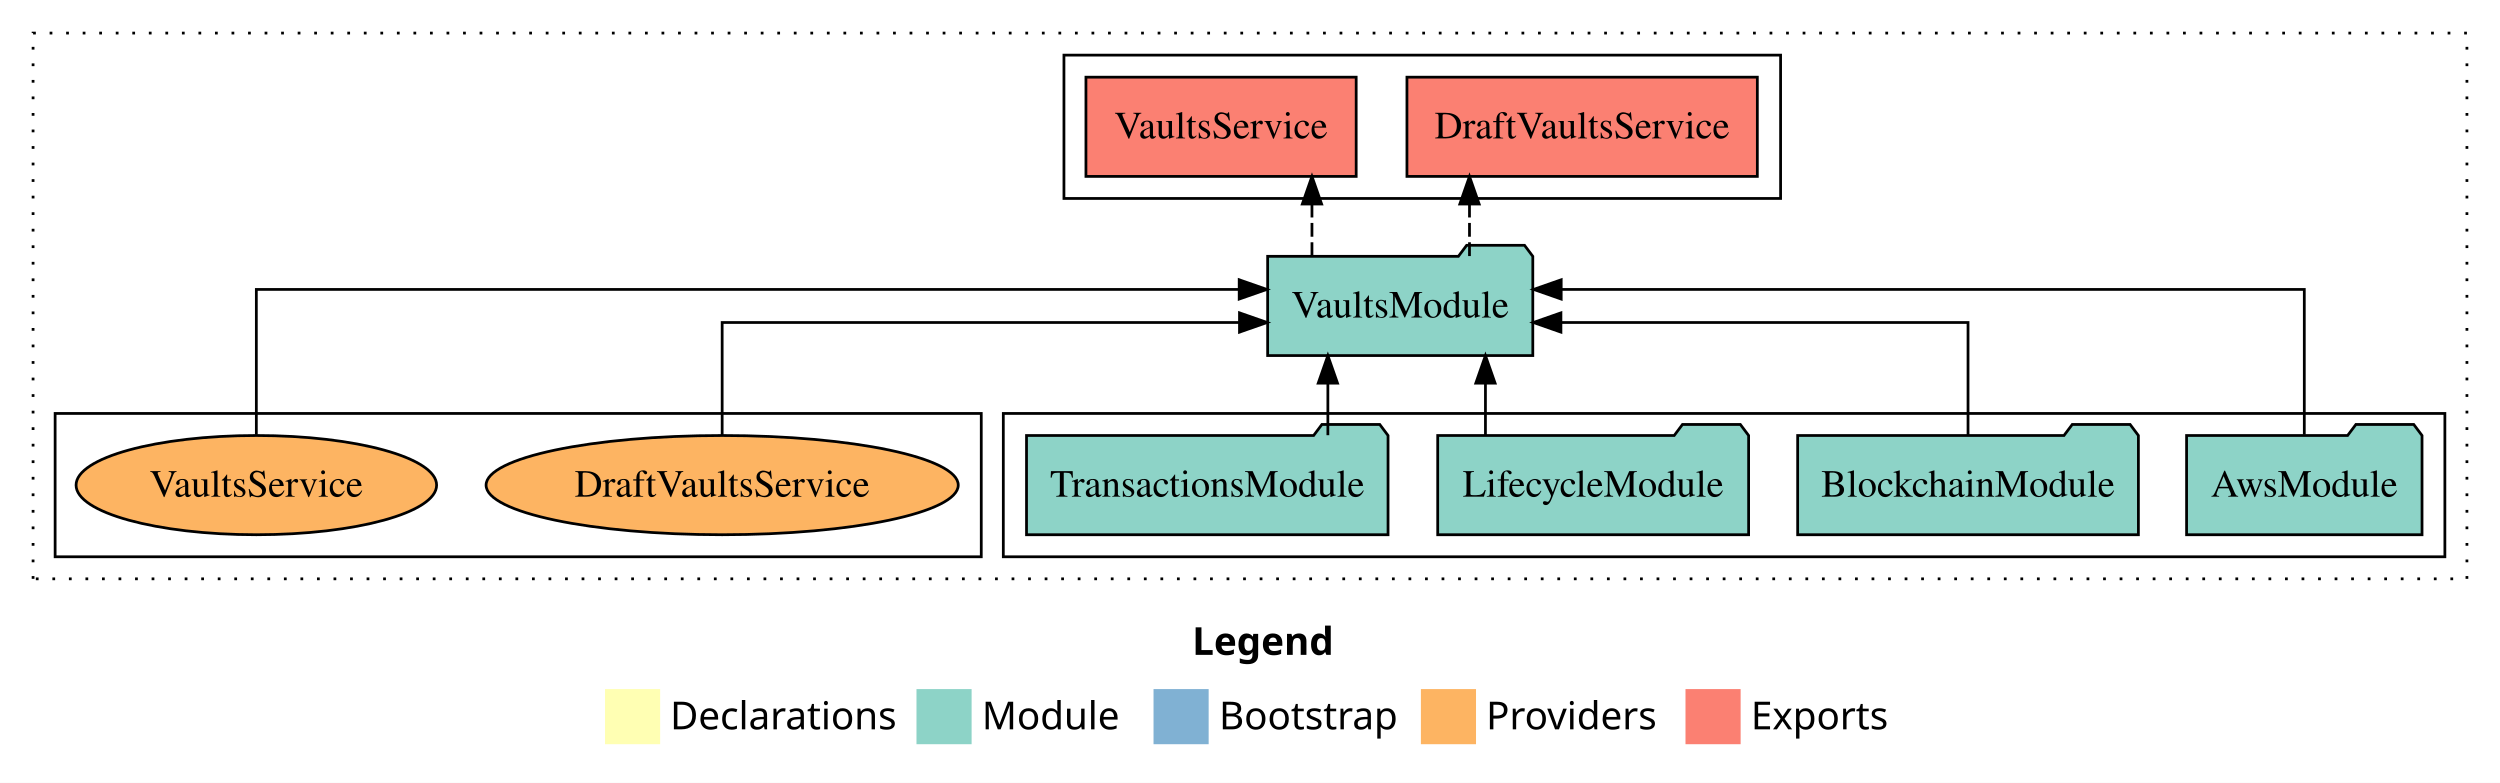
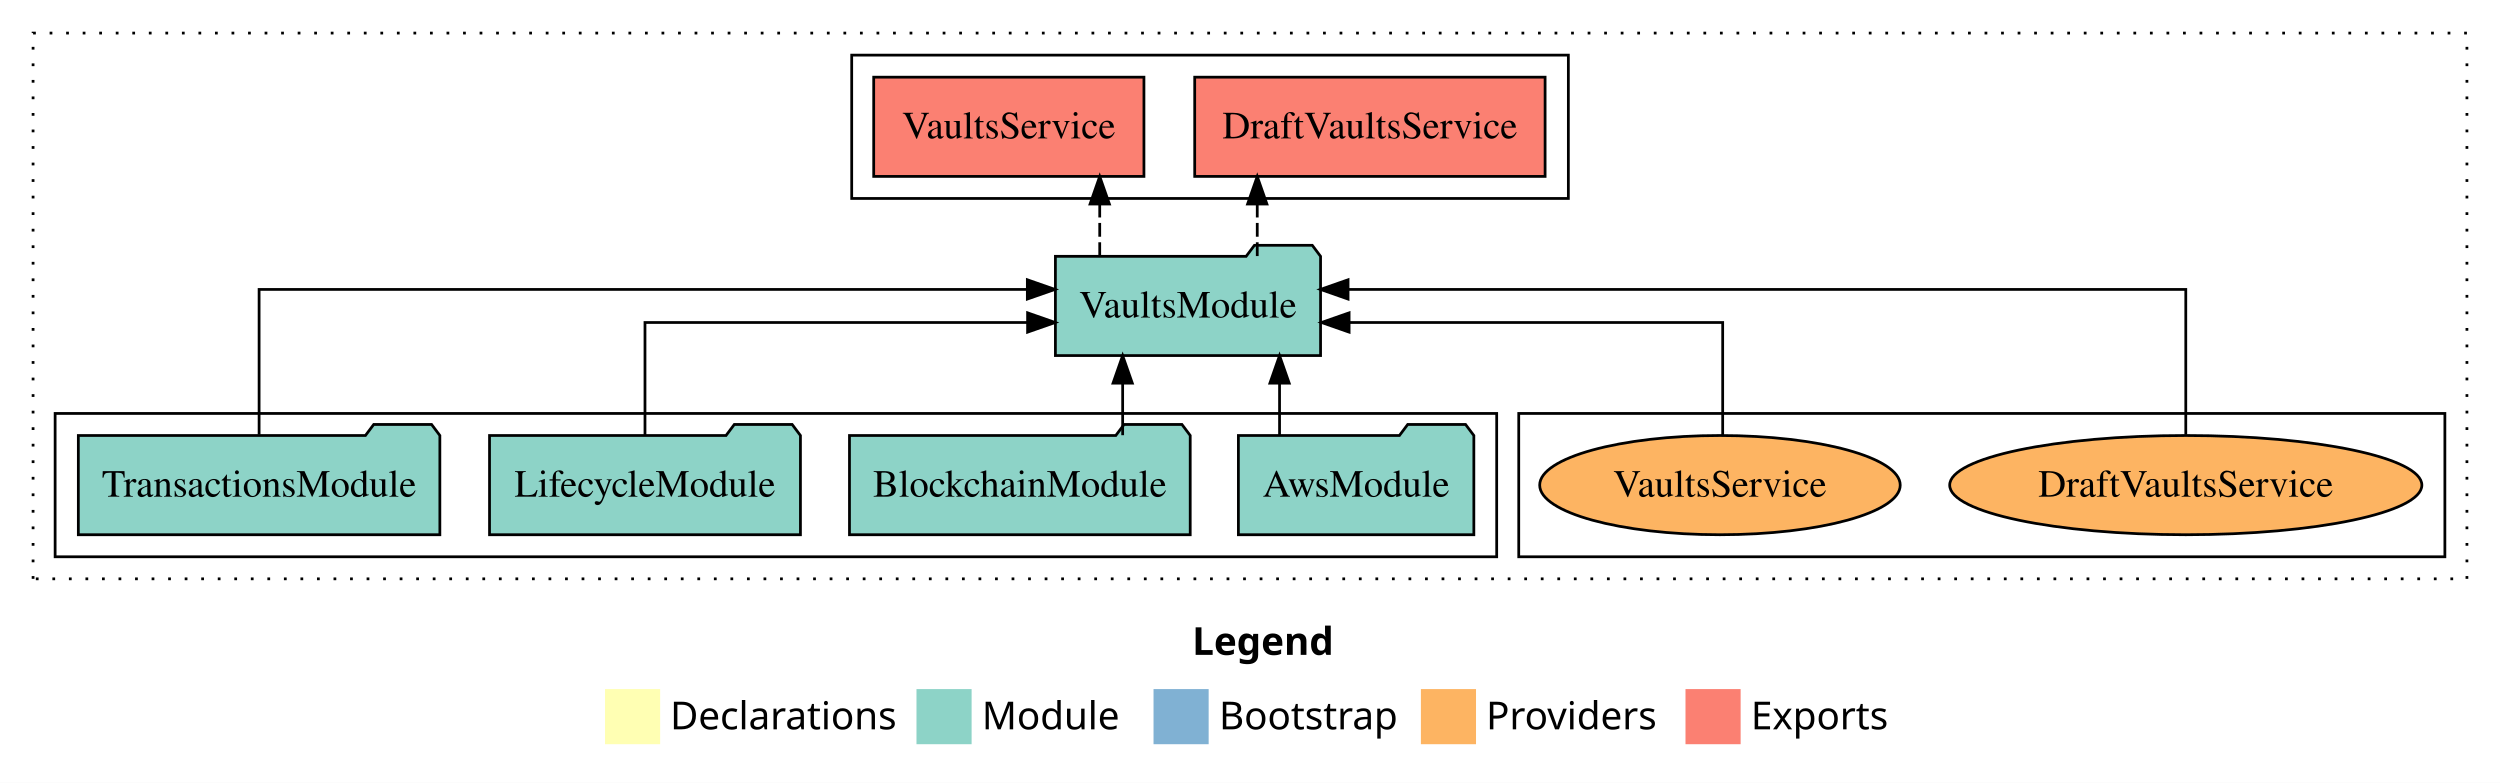
<svg xmlns="http://www.w3.org/2000/svg" width="907pt" height="284pt" viewBox="0.00 0.00 907.00 284.00">
  <g id="graph0" class="graph" transform="scale(1 1) rotate(0) translate(4 280)">
    <polygon fill="white" stroke="transparent" points="-4,4 -4,-280 903,-280 903,4 -4,4" />
    <text text-anchor="start" x="428.51" y="-42.4" font-family="Times-12" font-weight="bold" font-size="14.00">Legend</text>
    <polygon fill="#ffffb3" stroke="transparent" points="215.5,-10 215.5,-30 235.5,-30 235.5,-10 215.5,-10" />
    <text text-anchor="start" x="239.13" y="-15.4" font-family="Times-12" font-size="14.00">  Declarations</text>
    <polygon fill="#8dd3c7" stroke="transparent" points="328.5,-10 328.5,-30 348.5,-30 348.5,-10 328.5,-10" />
    <text text-anchor="start" x="352.23" y="-15.4" font-family="Times-12" font-size="14.00">  Module</text>
    <polygon fill="#80b1d3" stroke="transparent" points="414.5,-10 414.5,-30 434.5,-30 434.5,-10 414.5,-10" />
    <text text-anchor="start" x="438.28" y="-15.4" font-family="Times-12" font-size="14.00">  Bootstrap</text>
    <polygon fill="#fdb462" stroke="transparent" points="511.5,-10 511.5,-30 531.5,-30 531.5,-10 511.5,-10" />
    <text text-anchor="start" x="535.17" y="-15.4" font-family="Times-12" font-size="14.00">  Providers</text>
    <polygon fill="#fb8072" stroke="transparent" points="607.5,-10 607.5,-30 627.5,-30 627.5,-10 607.5,-10" />
    <text text-anchor="start" x="631.23" y="-15.4" font-family="Times-12" font-size="14.00">  Exports</text>
    <g id="clust1" class="cluster">
      <polygon fill="none" stroke="black" stroke-dasharray="1,5" points="8,-70 8,-268 891,-268 891,-70 8,-70" />
    </g>
+     <g id="clust6" class="cluster">
+       <polygon fill="none" stroke="black" points="547,-78 547,-130 883,-130 883,-78 547,-78" />
+     </g>
    <g id="clust3" class="cluster">
-       <polygon fill="none" stroke="black" points="360,-78 360,-130 883,-130 883,-78 360,-78" />
+       <polygon fill="none" stroke="black" points="16,-78 16,-130 539,-130 539,-78 16,-78" />
    </g>
    <g id="clust4" class="cluster">
-       <polygon fill="none" stroke="black" points="382,-208 382,-260 642,-260 642,-208 382,-208" />
-     </g>
-     <g id="clust6" class="cluster">
-       <polygon fill="none" stroke="black" points="16,-78 16,-130 352,-130 352,-78 16,-78" />
+       <polygon fill="none" stroke="black" points="305,-208 305,-260 565,-260 565,-208 305,-208" />
    </g>
    <g id="node1" class="node">
-       <polygon fill="#8dd3c7" stroke="black" points="874.71,-122 871.71,-126 850.71,-126 847.71,-122 789.29,-122 789.29,-86 874.71,-86 874.71,-122" />
-       <text text-anchor="middle" x="832" y="-99.8" font-family="Times,serif" font-size="14.00">AwsModule</text>
+       <polygon fill="#8dd3c7" stroke="black" points="530.71,-122 527.71,-126 506.71,-126 503.71,-122 445.29,-122 445.29,-86 530.71,-86 530.71,-122" />
+       <text text-anchor="middle" x="488" y="-99.8" font-family="Times,serif" font-size="14.00">AwsModule</text>
    </g>
    <g id="node5" class="node">
-       <polygon fill="#8dd3c7" stroke="black" points="552.1,-187 549.1,-191 528.1,-191 525.1,-187 455.9,-187 455.9,-151 552.1,-151 552.1,-187" />
-       <text text-anchor="middle" x="504" y="-164.8" font-family="Times,serif" font-size="14.00">VaultsModule</text>
+       <polygon fill="#8dd3c7" stroke="black" points="475.1,-187 472.1,-191 451.1,-191 448.1,-187 378.9,-187 378.9,-151 475.1,-151 475.1,-187" />
+       <text text-anchor="middle" x="427" y="-164.8" font-family="Times,serif" font-size="14.00">VaultsModule</text>
    </g>
    <g id="edge1" class="edge">
-       <path fill="none" stroke="black" d="M832,-122.28C832,-143.32 832,-175 832,-175 832,-175 562.4,-175 562.4,-175" />
-       <polygon fill="black" stroke="black" points="562.4,-171.5 552.4,-175 562.4,-178.5 562.4,-171.5" />
+       <path fill="none" stroke="black" d="M460.22,-122.11C460.22,-122.11 460.22,-140.99 460.22,-140.99" />
+       <polygon fill="black" stroke="black" points="456.72,-140.99 460.22,-150.99 463.72,-140.99 456.72,-140.99" />
    </g>
    <g id="node2" class="node">
-       <polygon fill="#8dd3c7" stroke="black" points="771.81,-122 768.81,-126 747.81,-126 744.81,-122 648.19,-122 648.19,-86 771.81,-86 771.81,-122" />
-       <text text-anchor="middle" x="710" y="-99.8" font-family="Times,serif" font-size="14.00">BlockchainModule</text>
+       <polygon fill="#8dd3c7" stroke="black" points="427.81,-122 424.81,-126 403.81,-126 400.81,-122 304.19,-122 304.19,-86 427.81,-86 427.81,-122" />
+       <text text-anchor="middle" x="366" y="-99.8" font-family="Times,serif" font-size="14.00">BlockchainModule</text>
    </g>
    <g id="edge2" class="edge">
-       <path fill="none" stroke="black" d="M710,-122.02C710,-139.37 710,-163 710,-163 710,-163 562.3,-163 562.3,-163" />
-       <polygon fill="black" stroke="black" points="562.3,-159.5 552.3,-163 562.3,-166.5 562.3,-159.5" />
+       <path fill="none" stroke="black" d="M403.3,-122.11C403.3,-122.11 403.3,-140.99 403.3,-140.99" />
+       <polygon fill="black" stroke="black" points="399.8,-140.99 403.3,-150.99 406.8,-140.99 399.8,-140.99" />
    </g>
    <g id="node3" class="node">
-       <polygon fill="#8dd3c7" stroke="black" points="630.4,-122 627.4,-126 606.4,-126 603.4,-122 517.6,-122 517.6,-86 630.4,-86 630.4,-122" />
-       <text text-anchor="middle" x="574" y="-99.8" font-family="Times,serif" font-size="14.00">LifecycleModule</text>
+       <polygon fill="#8dd3c7" stroke="black" points="286.4,-122 283.4,-126 262.4,-126 259.4,-122 173.6,-122 173.6,-86 286.4,-86 286.4,-122" />
+       <text text-anchor="middle" x="230" y="-99.8" font-family="Times,serif" font-size="14.00">LifecycleModule</text>
    </g>
    <g id="edge3" class="edge">
-       <path fill="none" stroke="black" d="M534.92,-122.11C534.92,-122.11 534.92,-140.99 534.92,-140.99" />
-       <polygon fill="black" stroke="black" points="531.42,-140.99 534.92,-150.99 538.42,-140.99 531.42,-140.99" />
+       <path fill="none" stroke="black" d="M230,-122.02C230,-139.37 230,-163 230,-163 230,-163 368.81,-163 368.81,-163" />
+       <polygon fill="black" stroke="black" points="368.81,-166.5 378.81,-163 368.81,-159.5 368.81,-166.5" />
    </g>
    <g id="node4" class="node">
-       <polygon fill="#8dd3c7" stroke="black" points="499.58,-122 496.58,-126 475.58,-126 472.58,-122 368.42,-122 368.42,-86 499.58,-86 499.58,-122" />
-       <text text-anchor="middle" x="434" y="-99.8" font-family="Times,serif" font-size="14.00">TransactionsModule</text>
+       <polygon fill="#8dd3c7" stroke="black" points="155.58,-122 152.58,-126 131.58,-126 128.58,-122 24.42,-122 24.42,-86 155.58,-86 155.58,-122" />
+       <text text-anchor="middle" x="90" y="-99.8" font-family="Times,serif" font-size="14.00">TransactionsModule</text>
    </g>
    <g id="edge4" class="edge">
-       <path fill="none" stroke="black" d="M477.75,-122.11C477.75,-122.11 477.75,-140.99 477.75,-140.99" />
-       <polygon fill="black" stroke="black" points="474.25,-140.99 477.75,-150.99 481.25,-140.99 474.25,-140.99" />
+       <path fill="none" stroke="black" d="M90,-122.28C90,-143.32 90,-175 90,-175 90,-175 368.72,-175 368.72,-175" />
+       <polygon fill="black" stroke="black" points="368.72,-178.5 378.72,-175 368.72,-171.5 368.72,-178.5" />
    </g>
    <g id="node6" class="node">
-       <polygon fill="#fb8072" stroke="black" points="633.56,-252 506.44,-252 506.44,-216 633.56,-216 633.56,-252" />
-       <text text-anchor="middle" x="570" y="-229.8" font-family="Times,serif" font-size="14.00">DraftVaultsService </text>
+       <polygon fill="#fb8072" stroke="black" points="556.56,-252 429.44,-252 429.44,-216 556.56,-216 556.56,-252" />
+       <text text-anchor="middle" x="493" y="-229.8" font-family="Times,serif" font-size="14.00">DraftVaultsService </text>
    </g>
    <g id="edge5" class="edge">
-       <path fill="none" stroke="black" stroke-dasharray="5,2" d="M529.13,-187.11C529.13,-187.11 529.13,-205.99 529.13,-205.99" />
-       <polygon fill="black" stroke="black" points="525.63,-205.99 529.13,-215.99 532.63,-205.99 525.63,-205.99" />
+       <path fill="none" stroke="black" stroke-dasharray="5,2" d="M452.13,-187.11C452.13,-187.11 452.13,-205.99 452.13,-205.99" />
+       <polygon fill="black" stroke="black" points="448.63,-205.99 452.13,-215.99 455.63,-205.99 448.63,-205.99" />
    </g>
    <g id="node7" class="node">
-       <polygon fill="#fb8072" stroke="black" points="488.02,-252 389.98,-252 389.98,-216 488.02,-216 488.02,-252" />
-       <text text-anchor="middle" x="439" y="-229.8" font-family="Times,serif" font-size="14.00">VaultsService </text>
+       <polygon fill="#fb8072" stroke="black" points="411.02,-252 312.98,-252 312.98,-216 411.02,-216 411.02,-252" />
+       <text text-anchor="middle" x="362" y="-229.8" font-family="Times,serif" font-size="14.00">VaultsService </text>
    </g>
    <g id="edge6" class="edge">
-       <path fill="none" stroke="black" stroke-dasharray="5,2" d="M471.98,-187.11C471.98,-187.11 471.98,-205.99 471.98,-205.99" />
-       <polygon fill="black" stroke="black" points="468.48,-205.99 471.98,-215.99 475.48,-205.99 468.48,-205.99" />
+       <path fill="none" stroke="black" stroke-dasharray="5,2" d="M394.98,-187.11C394.98,-187.11 394.98,-205.99 394.98,-205.99" />
+       <polygon fill="black" stroke="black" points="391.48,-205.99 394.98,-215.99 398.48,-205.99 391.48,-205.99" />
    </g>
    <g id="node8" class="node">
-       <ellipse fill="#fdb462" stroke="black" cx="258" cy="-104" rx="85.65" ry="18" />
-       <text text-anchor="middle" x="258" y="-99.8" font-family="Times,serif" font-size="14.00">DraftVaultsService</text>
+       <ellipse fill="#fdb462" stroke="black" cx="789" cy="-104" rx="85.65" ry="18" />
+       <text text-anchor="middle" x="789" y="-99.8" font-family="Times,serif" font-size="14.00">DraftVaultsService</text>
    </g>
    <g id="edge7" class="edge">
-       <path fill="none" stroke="black" d="M258,-122.02C258,-139.37 258,-163 258,-163 258,-163 445.69,-163 445.69,-163" />
-       <polygon fill="black" stroke="black" points="445.69,-166.5 455.69,-163 445.69,-159.5 445.69,-166.5" />
+       <path fill="none" stroke="black" d="M789,-122.28C789,-143.32 789,-175 789,-175 789,-175 485.07,-175 485.07,-175" />
+       <polygon fill="black" stroke="black" points="485.07,-171.5 475.07,-175 485.07,-178.5 485.07,-171.5" />
    </g>
    <g id="node9" class="node">
-       <ellipse fill="#fdb462" stroke="black" cx="89" cy="-104" rx="65.4" ry="18" />
-       <text text-anchor="middle" x="89" y="-99.8" font-family="Times,serif" font-size="14.00">VaultsService</text>
+       <ellipse fill="#fdb462" stroke="black" cx="620" cy="-104" rx="65.4" ry="18" />
+       <text text-anchor="middle" x="620" y="-99.8" font-family="Times,serif" font-size="14.00">VaultsService</text>
    </g>
    <g id="edge8" class="edge">
-       <path fill="none" stroke="black" d="M89,-122.28C89,-143.32 89,-175 89,-175 89,-175 445.58,-175 445.58,-175" />
-       <polygon fill="black" stroke="black" points="445.58,-178.5 455.58,-175 445.58,-171.5 445.58,-178.5" />
+       <path fill="none" stroke="black" d="M620.99,-122.02C620.99,-139.37 620.99,-163 620.99,-163 620.99,-163 485.45,-163 485.45,-163" />
+       <polygon fill="black" stroke="black" points="485.45,-159.5 475.45,-163 485.45,-166.5 485.45,-159.5" />
    </g>
  </g>
</svg>
